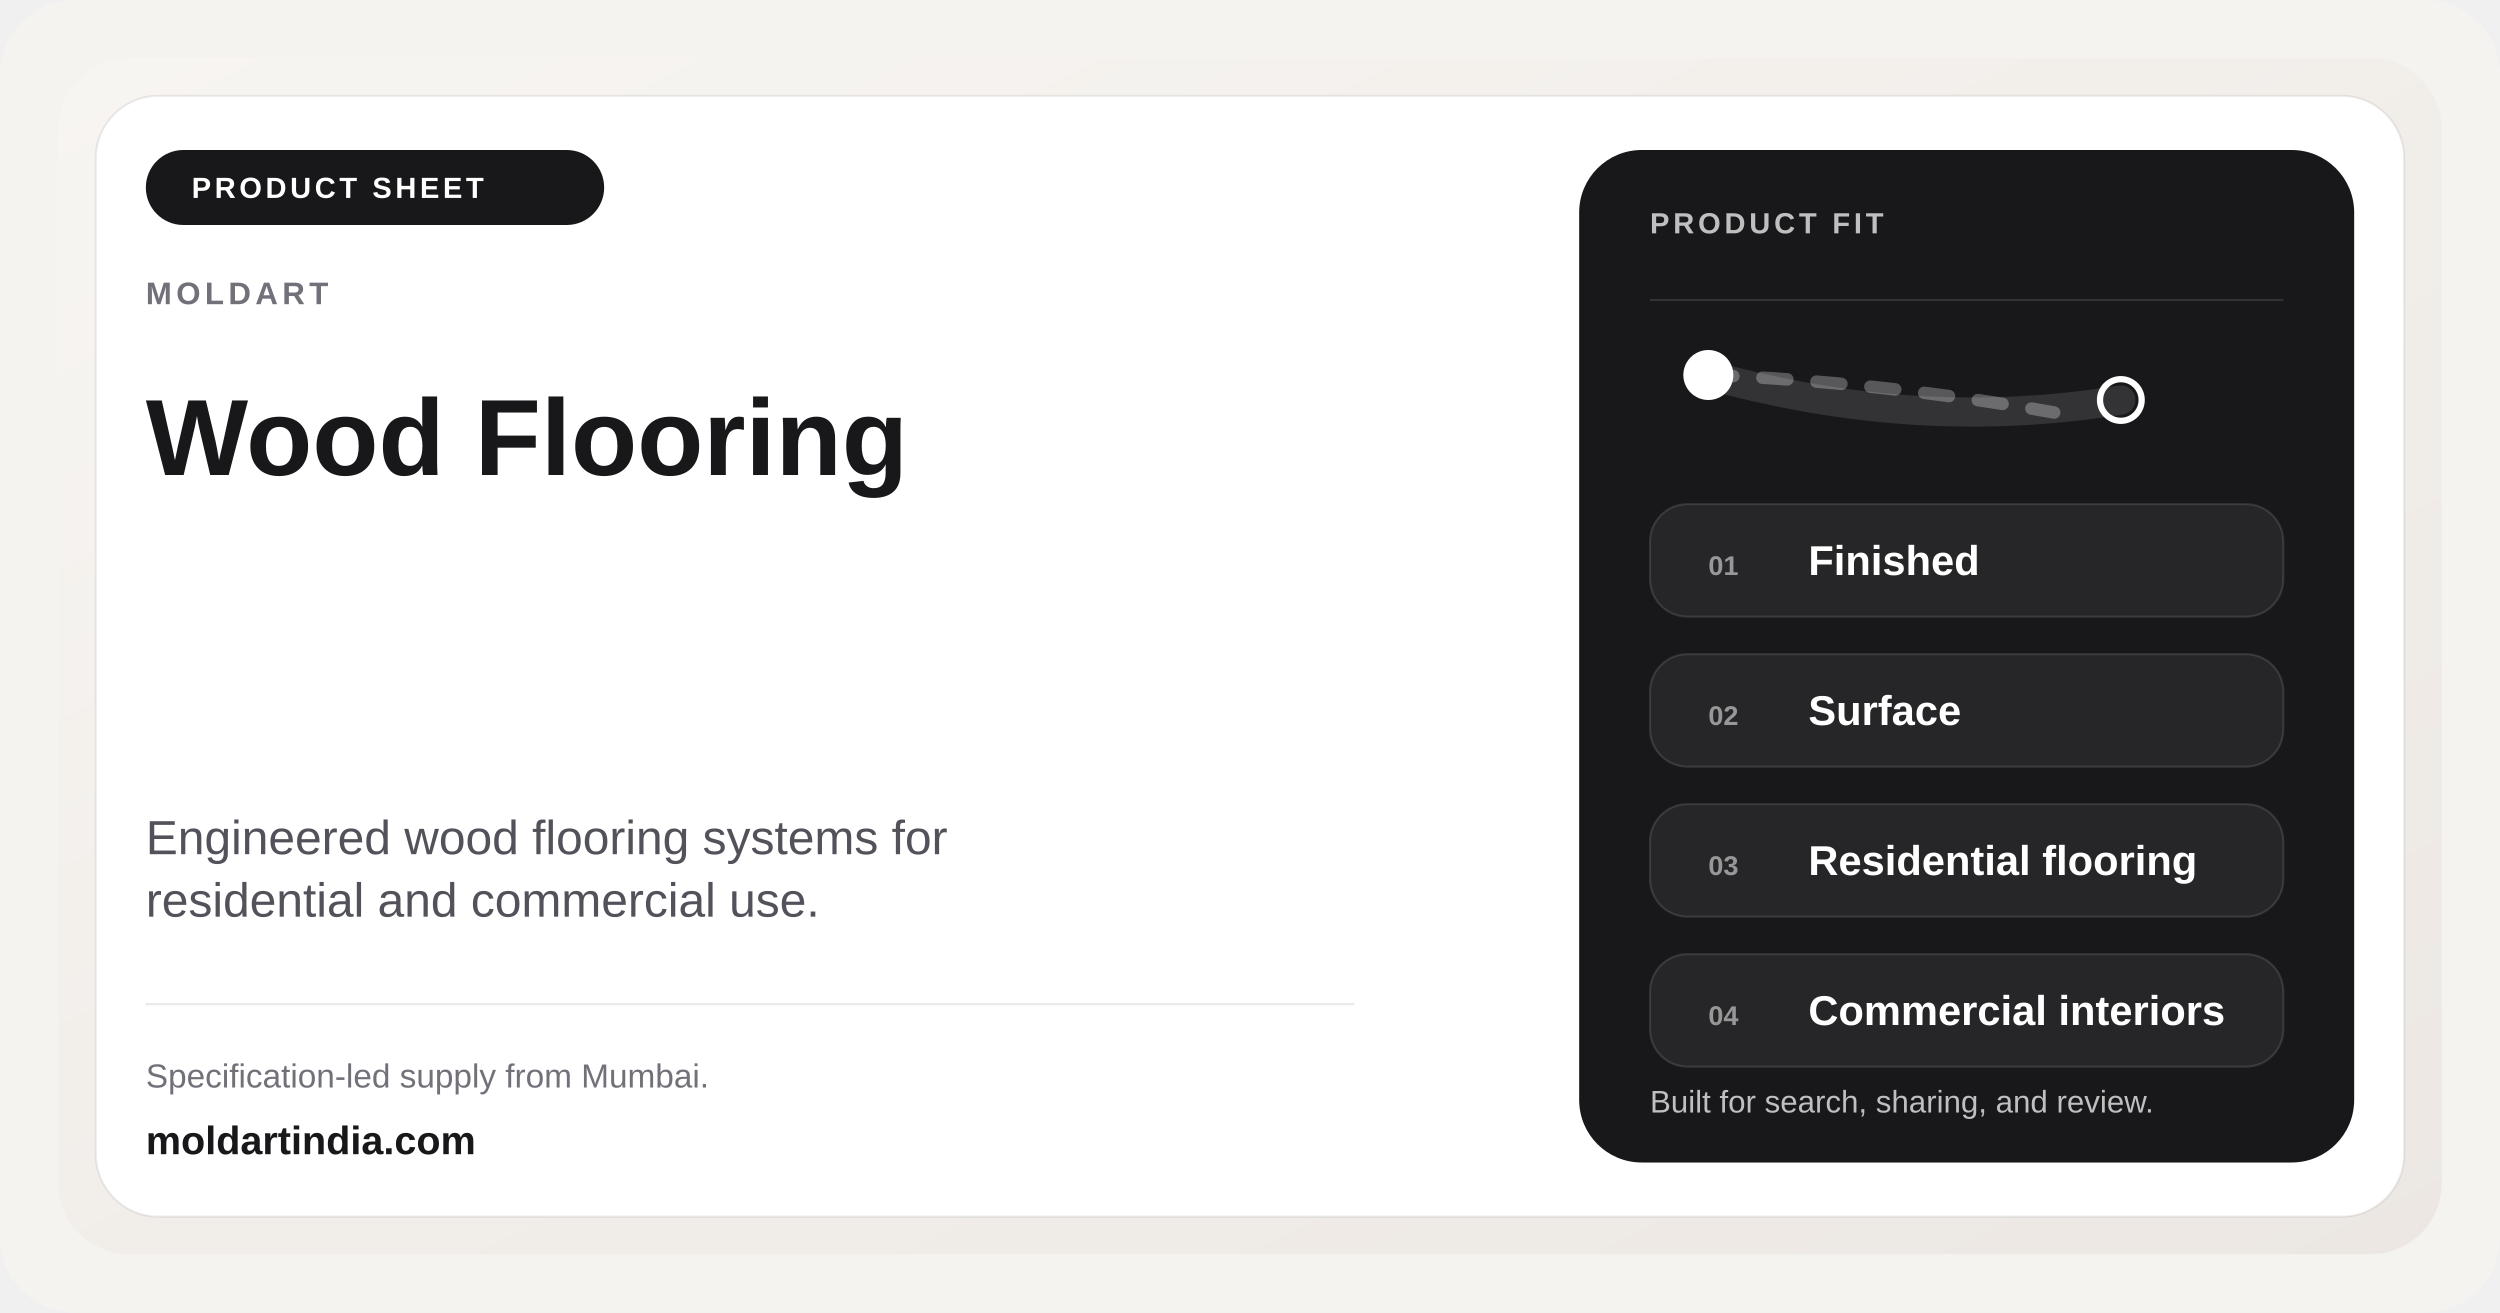
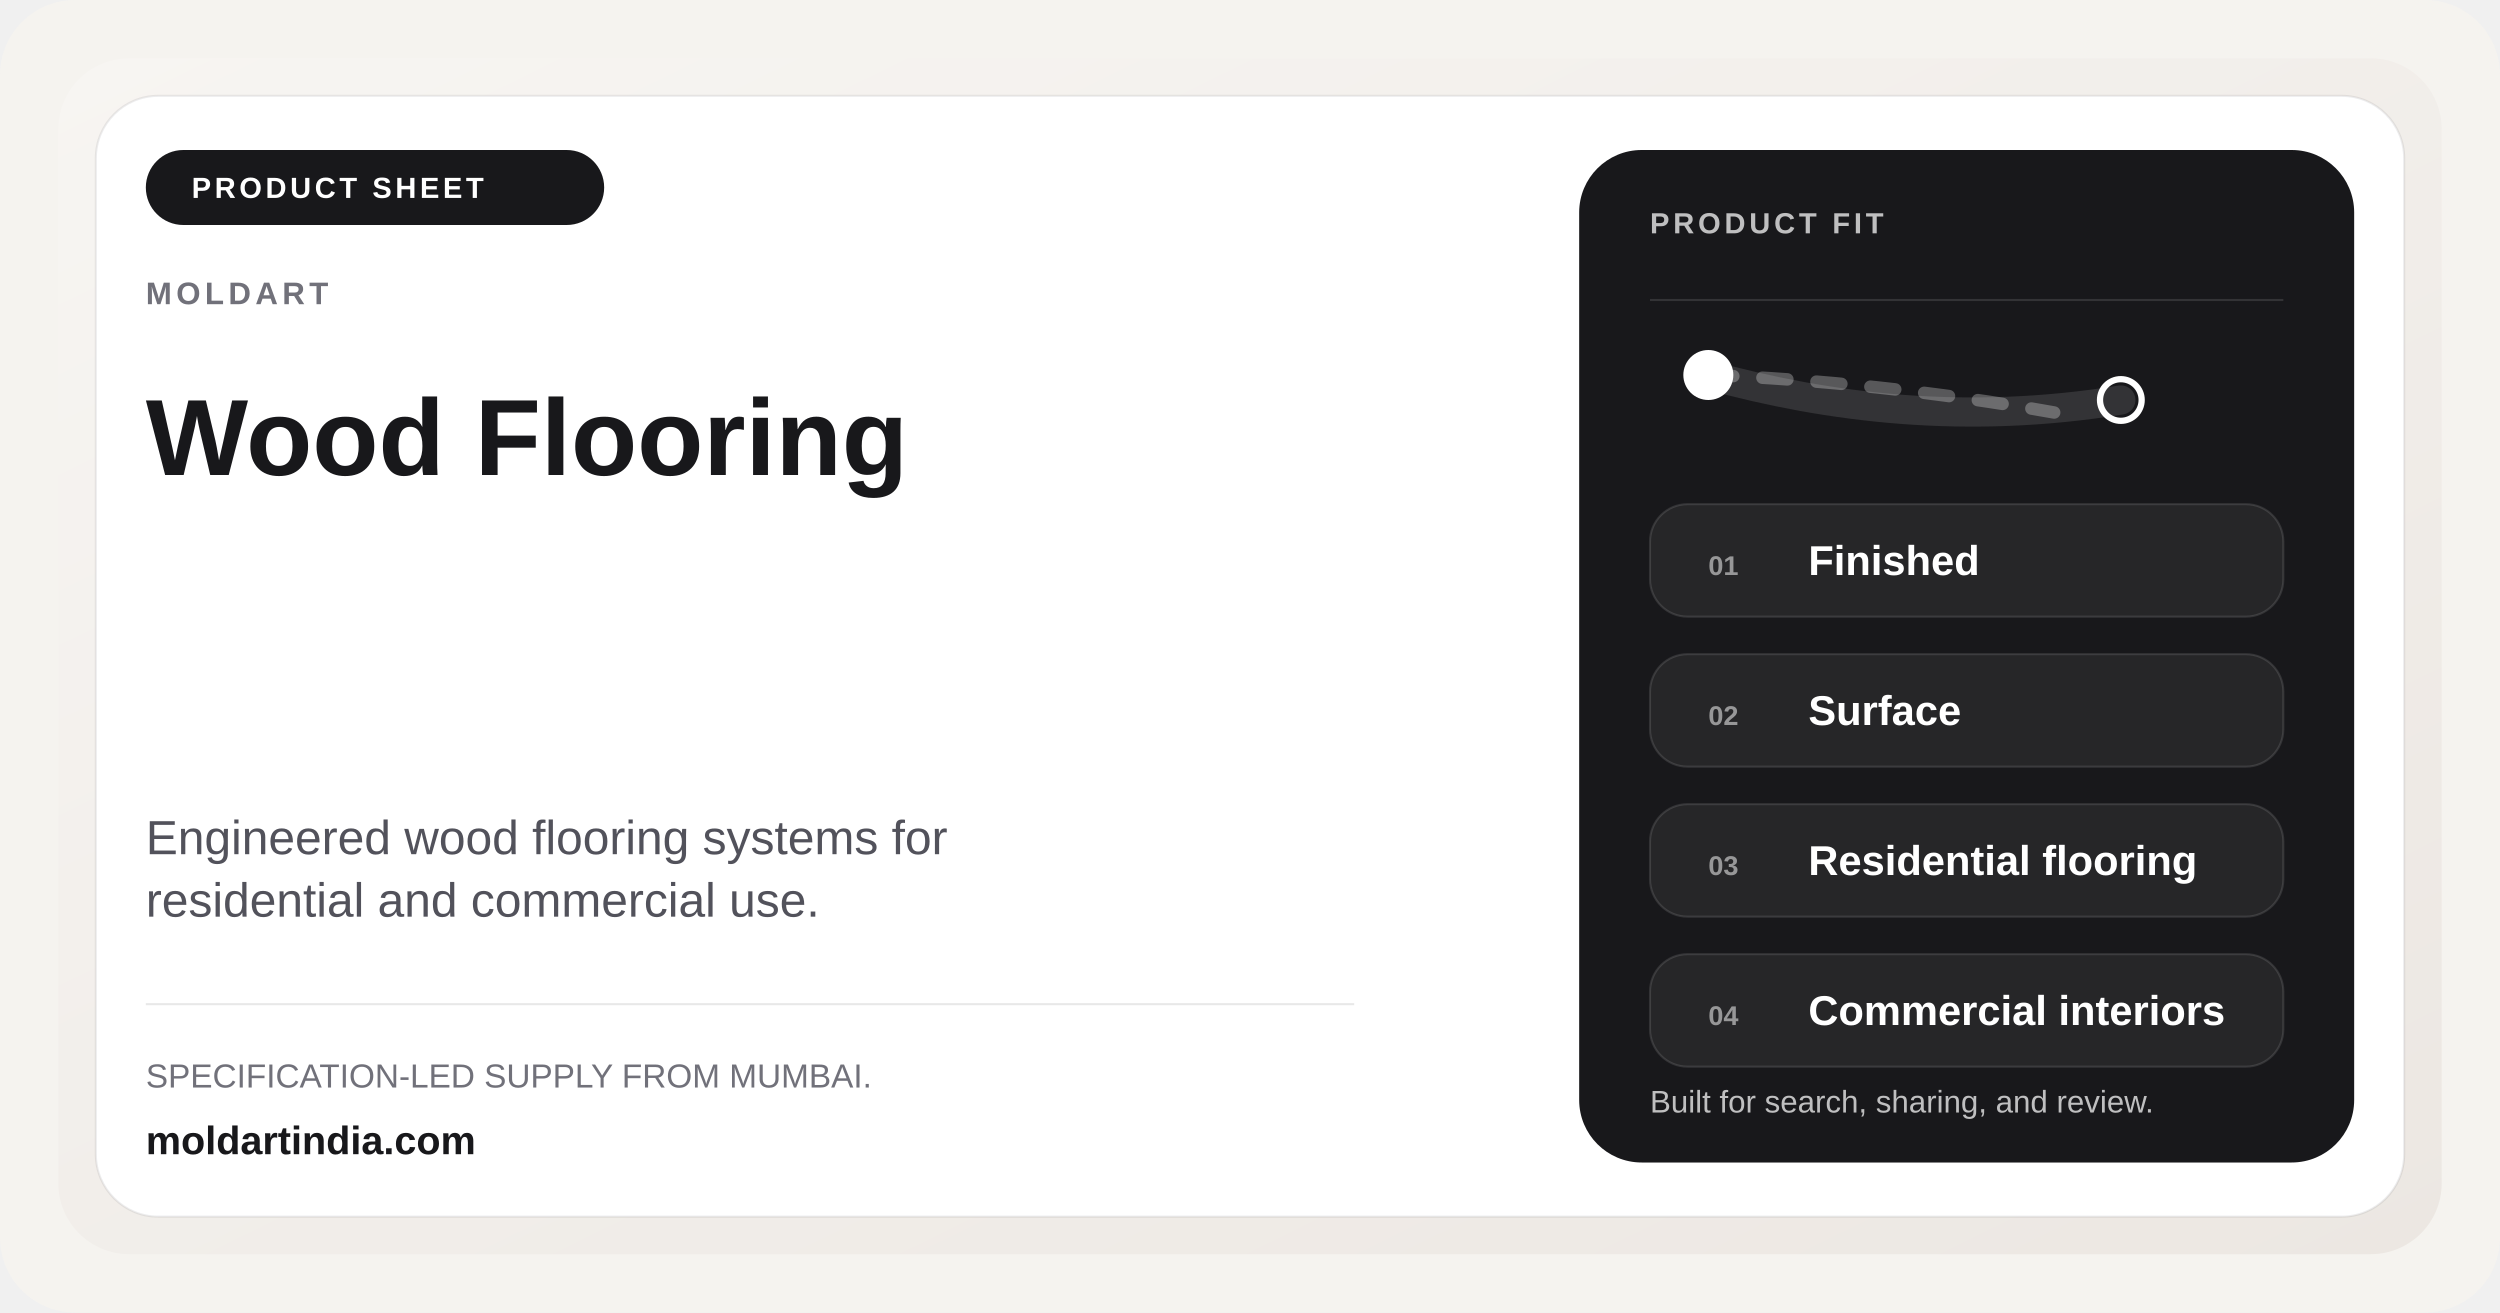
<svg xmlns="http://www.w3.org/2000/svg" width="1200" height="630" viewBox="0 0 1200 630" role="img" aria-label="Wood Flooring">
  <defs>
    <linearGradient id="posterGlow" x1="0" y1="0" x2="1" y2="1">
      <stop offset="0%" stop-color="#f7f5f2" />
      <stop offset="100%" stop-color="#ece7e2" />
    </linearGradient>
  </defs>
  <rect width="1200" height="630" rx="36" fill="#f5f3ef" />
  <rect x="28" y="28" width="1144" height="574" rx="34" fill="url(#posterGlow)" />
  <rect x="46" y="46" width="1108" height="538" rx="30" fill="#ffffff" stroke="rgba(24,24,27,0.08)" />
  <rect x="70" y="72" width="220" height="36" rx="18" fill="#18181b" />
  <text x="92" y="95" font-family="Arial, sans-serif" font-size="14" font-weight="700" fill="#ffffff" letter-spacing="1.7">PRODUCT SHEET</text>
  <text x="70" y="146" font-family="Arial, sans-serif" font-size="15" font-weight="700" fill="#71717a" letter-spacing="2.1">MOLDART</text>
  <text x="70" y="228" font-family="Arial, sans-serif" font-size="52" font-weight="700" fill="#18181b">Wood Flooring</text>
  <text x="70" y="410" font-family="Arial, sans-serif" font-size="23" fill="#52525b">Engineered wood flooring systems for</text>
  <text x="70" y="440" font-family="Arial, sans-serif" font-size="23" fill="#52525b">residential and commercial use.</text>
  <path d="M70 482H650" stroke="rgba(24,24,27,0.10)" stroke-width="1" />
-   <text x="70" y="522" font-family="Arial, sans-serif" font-size="16" fill="#71717a">Specification-led supply from Mumbai.</text>
+   <text x="70" y="522" font-family="Arial, sans-serif" font-size="16" fill="#71717a">SPECIFICATION-LED SUPPLY FROM MUMBAI.</text>
  <text x="70" y="554" font-family="Arial, sans-serif" font-size="19" font-weight="700" fill="#18181b">moldartindia.com</text>
  <rect x="758" y="72" width="372" height="486" rx="30" fill="#18181b" />
  <text x="792" y="112" font-family="Arial, sans-serif" font-size="14" font-weight="700" fill="rgba(255,255,255,0.72)" letter-spacing="1.8">PRODUCT FIT</text>
  <path d="M792 144H1096" stroke="rgba(255,255,255,0.12)" stroke-width="1" />
  <path d="M820 180C878 196 944 204 1018 192" fill="none" stroke="rgba(255,255,255,0.12)" stroke-width="14" stroke-linecap="round" />
  <path d="M820 180C872 182 930 188 986 198" fill="none" stroke="rgba(255,255,255,0.28)" stroke-width="6" stroke-dasharray="12 14" stroke-linecap="round" />
  <circle cx="820" cy="180" r="12" fill="#ffffff" />
  <circle cx="1018" cy="192" r="10" fill="none" stroke="#ffffff" stroke-width="3" />
  <rect x="792" y="242" width="304" height="54" rx="18" fill="rgba(255,255,255,0.06)" stroke="rgba(255,255,255,0.12)" />
  <text x="820" y="276" font-family="Arial, sans-serif" font-size="13" font-weight="700" fill="rgba(255,255,255,0.52)">01</text>
  <text x="868" y="276" font-family="Arial, sans-serif" font-size="20" font-weight="700" fill="#ffffff">Finished</text>
  <rect x="792" y="314" width="304" height="54" rx="18" fill="rgba(255,255,255,0.06)" stroke="rgba(255,255,255,0.12)" />
  <text x="820" y="348" font-family="Arial, sans-serif" font-size="13" font-weight="700" fill="rgba(255,255,255,0.52)">02</text>
  <text x="868" y="348" font-family="Arial, sans-serif" font-size="20" font-weight="700" fill="#ffffff">Surface</text>
  <rect x="792" y="386" width="304" height="54" rx="18" fill="rgba(255,255,255,0.06)" stroke="rgba(255,255,255,0.12)" />
  <text x="820" y="420" font-family="Arial, sans-serif" font-size="13" font-weight="700" fill="rgba(255,255,255,0.52)">03</text>
  <text x="868" y="420" font-family="Arial, sans-serif" font-size="20" font-weight="700" fill="#ffffff">Residential flooring</text>
  <rect x="792" y="458" width="304" height="54" rx="18" fill="rgba(255,255,255,0.06)" stroke="rgba(255,255,255,0.12)" />
  <text x="820" y="492" font-family="Arial, sans-serif" font-size="13" font-weight="700" fill="rgba(255,255,255,0.52)">04</text>
  <text x="868" y="492" font-family="Arial, sans-serif" font-size="20" font-weight="700" fill="#ffffff">Commercial interiors</text>
  <text x="792" y="534" font-family="Arial, sans-serif" font-size="15" fill="rgba(255,255,255,0.72)">Built for search, sharing, and review.</text>
</svg>
